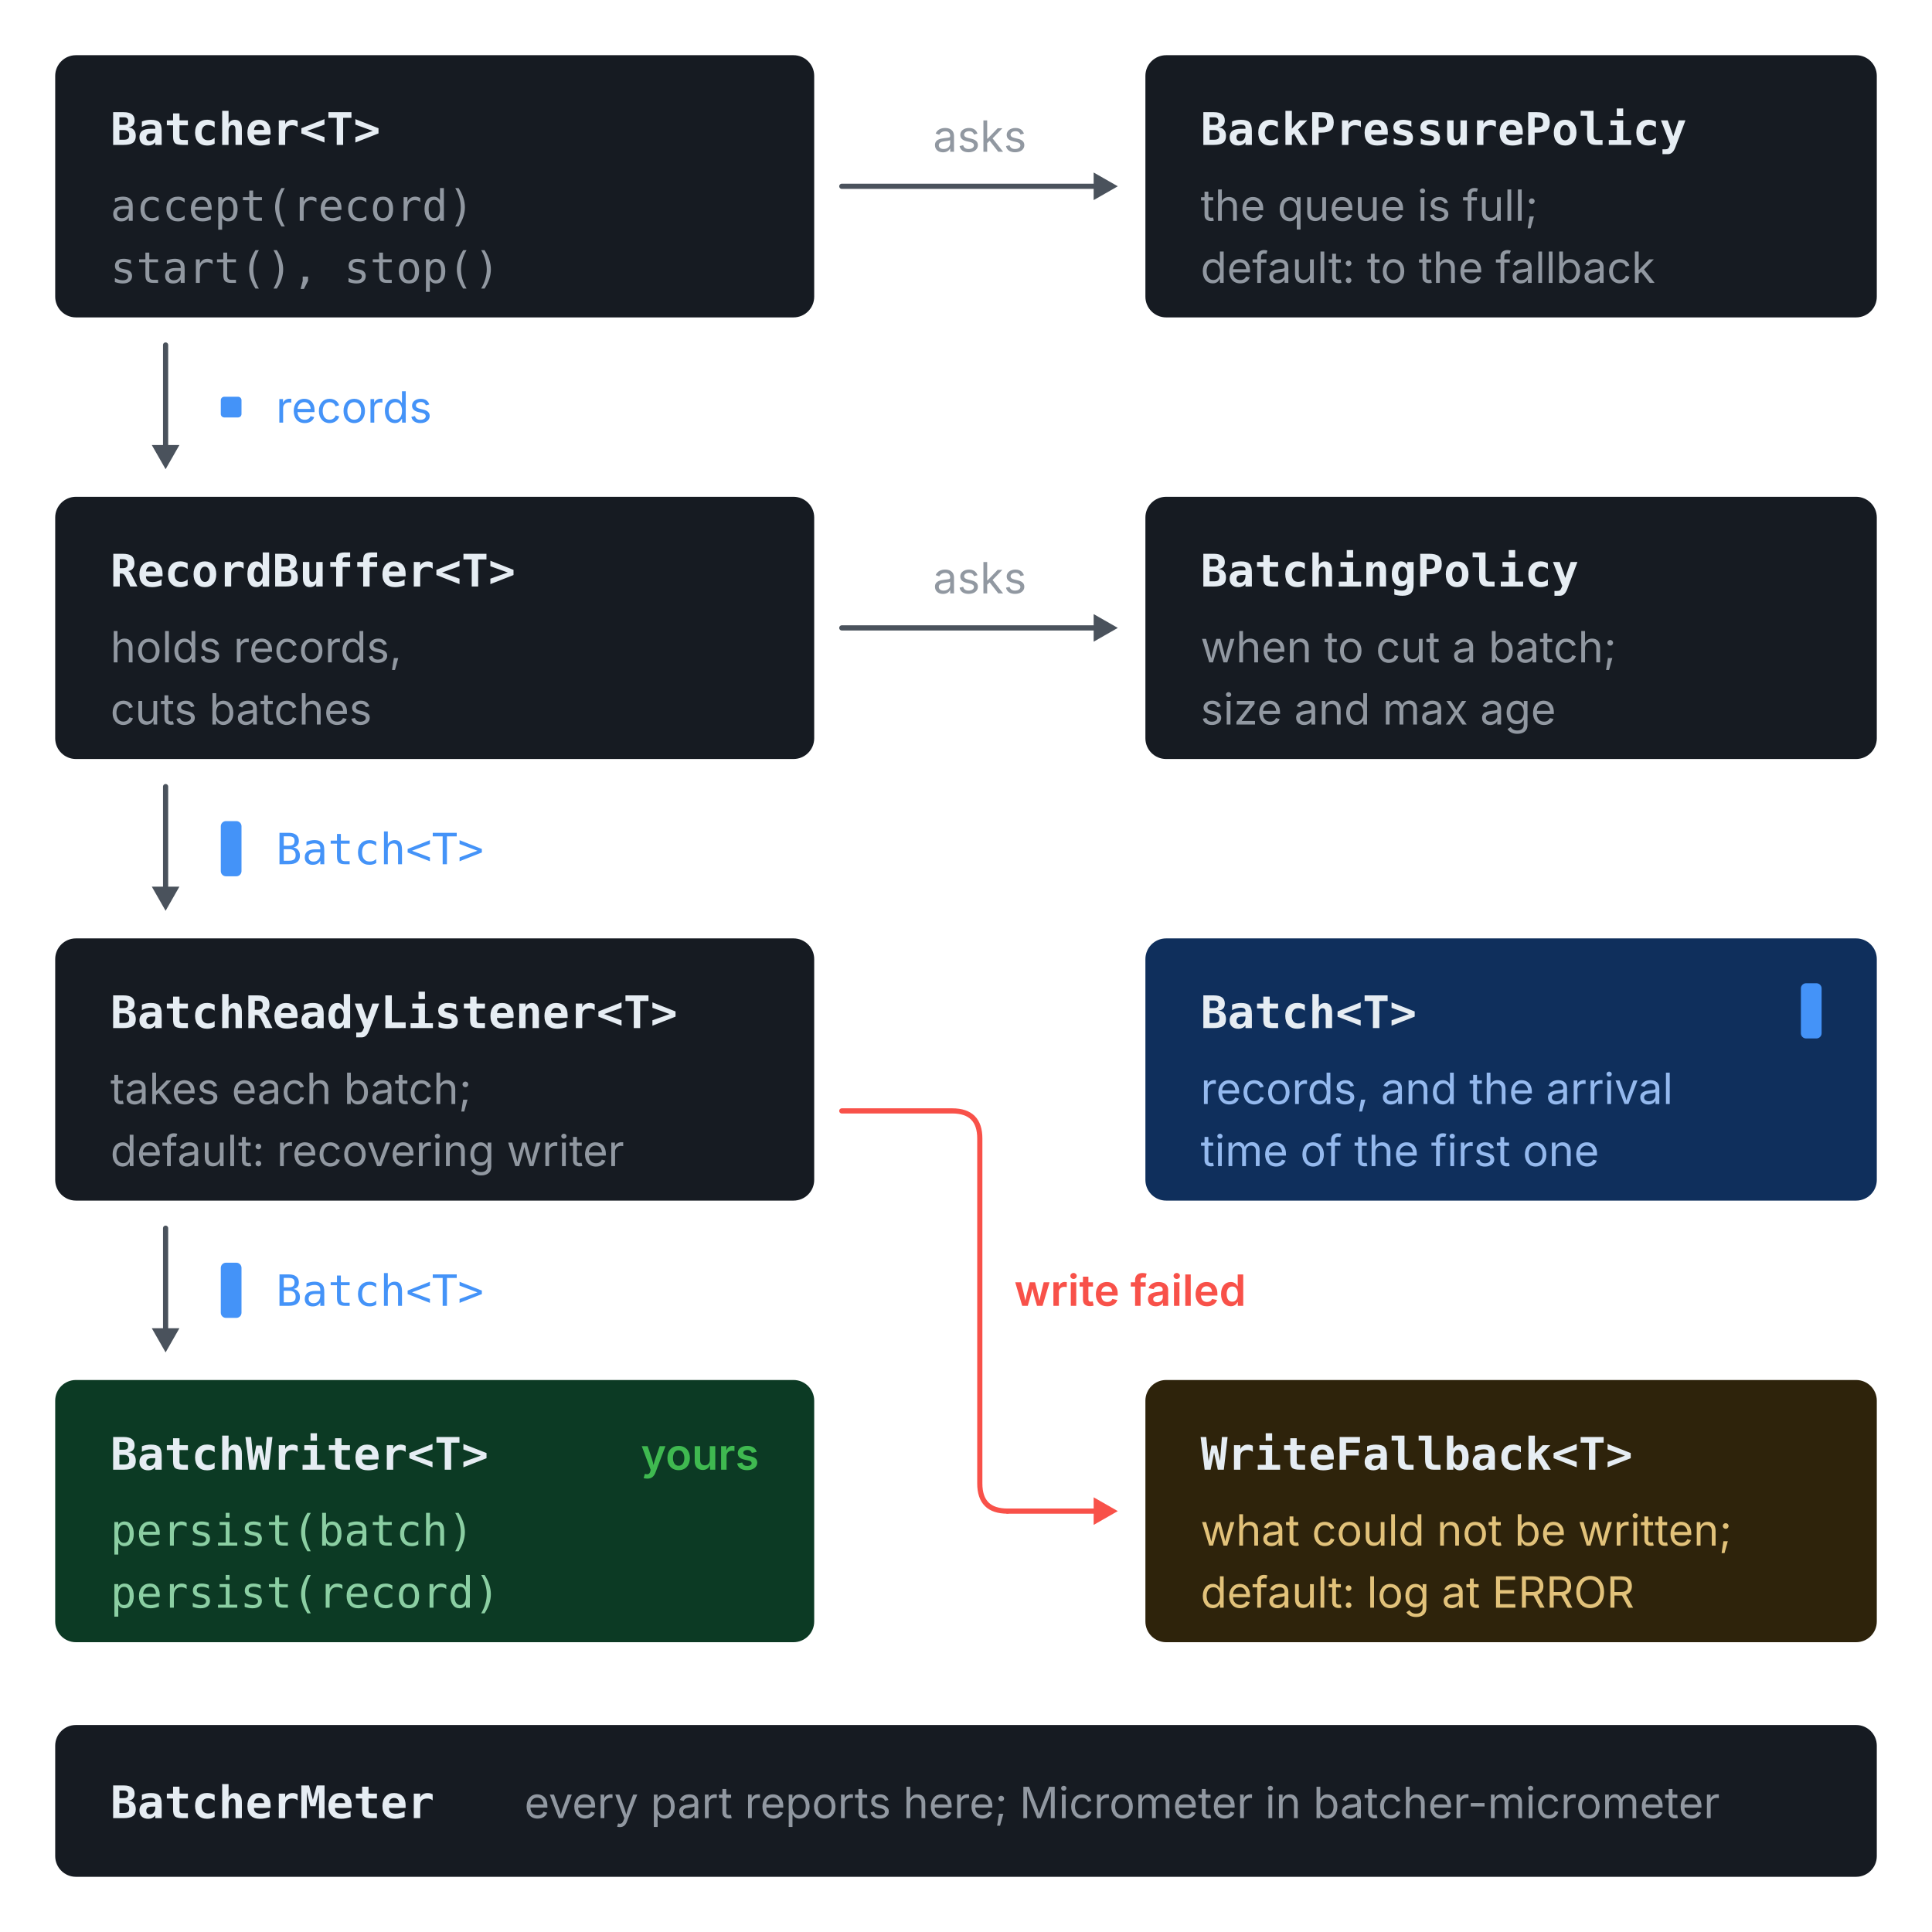
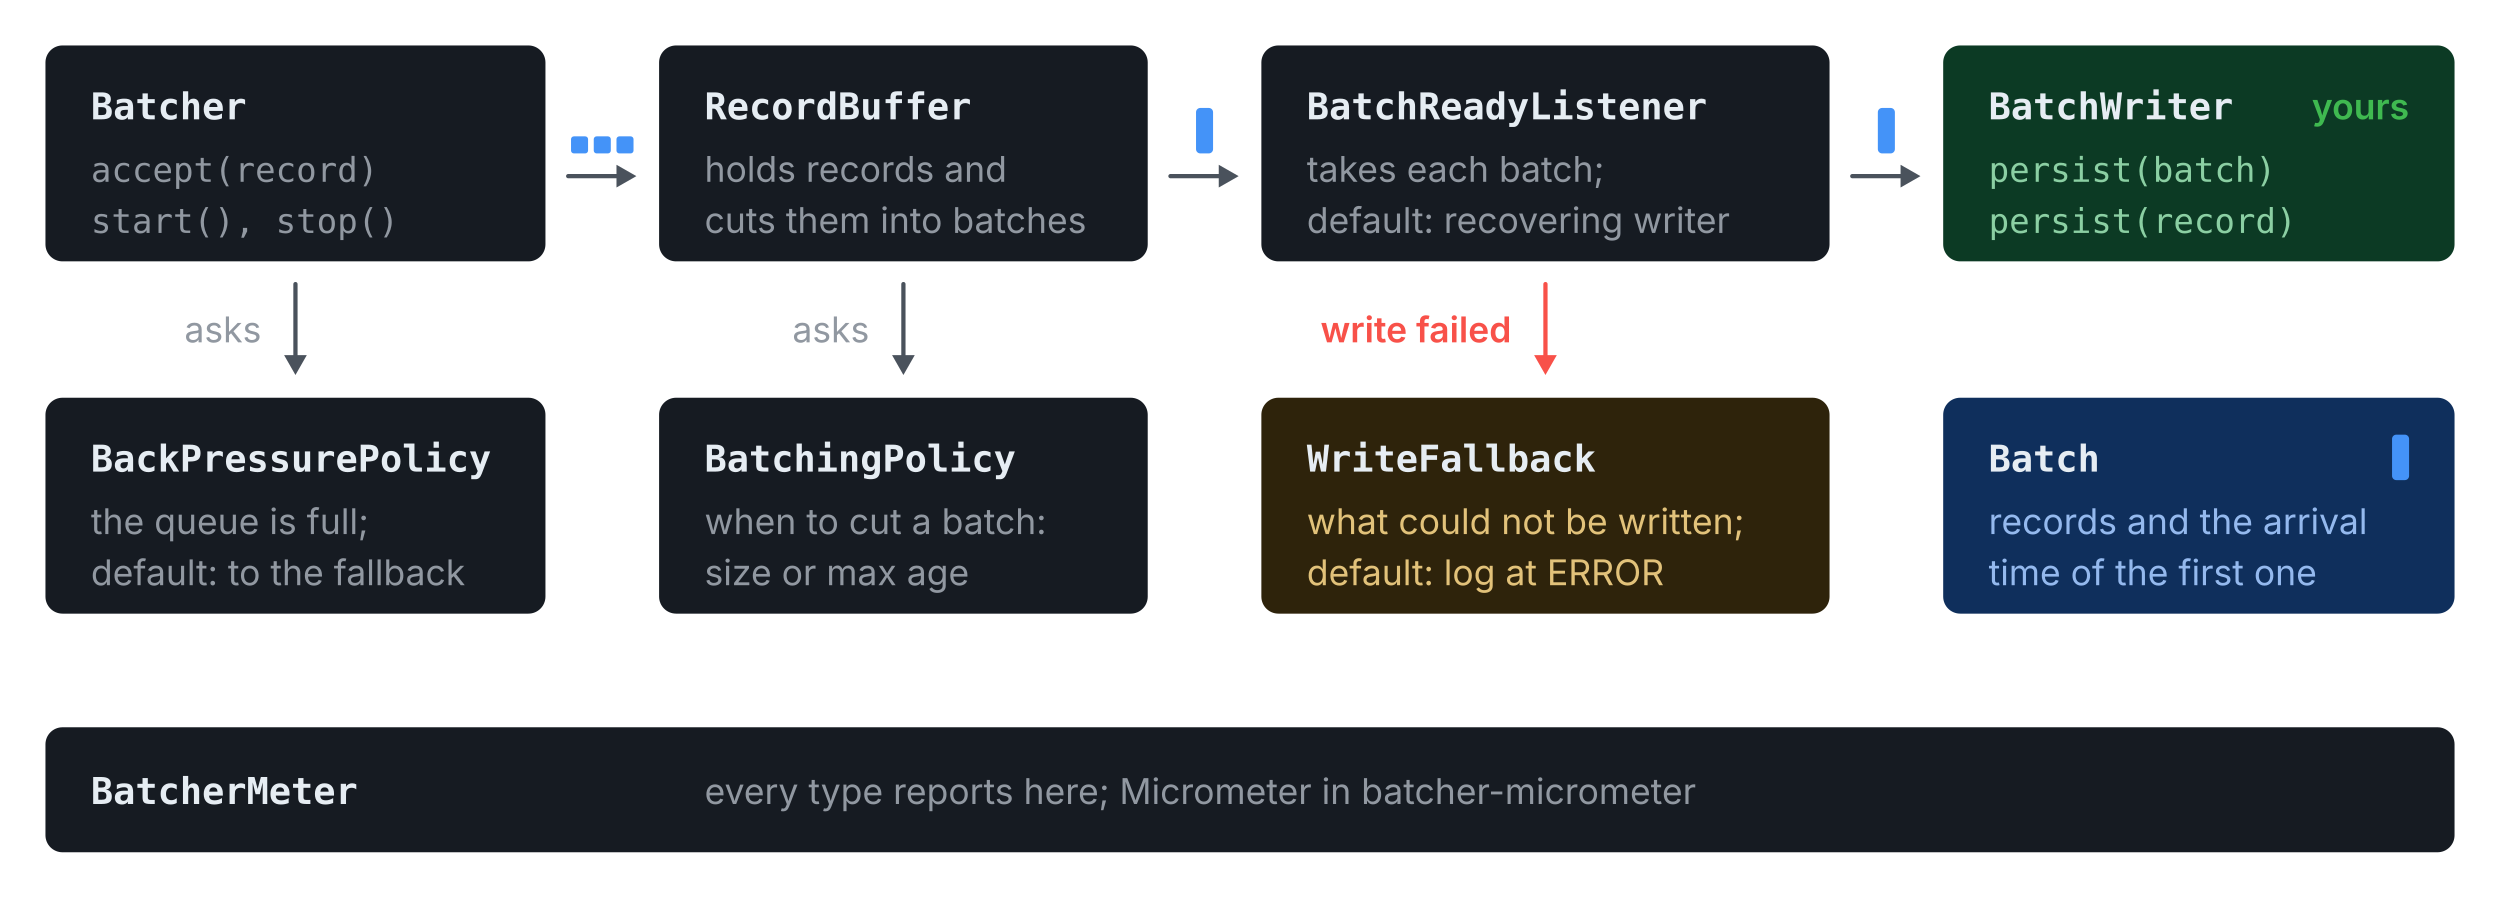
- <svg xmlns="http://www.w3.org/2000/svg" viewBox="0 0 560 560" width="560" height="560" role="img">
-   <rect x="16.0" y="16.0" width="220.0" height="76.0" rx="6" fill="#161B22" />
-   <text x="32.0" y="42.0" font-family="ui-monospace, SFMono-Regular, 'SF Mono', Menlo, Consolas, monospace" font-size="13" font-weight="600" fill="#E6EDF3" text-anchor="start">Batcher&lt;T&gt;</text>
-   <text x="32.0" y="64.0" font-family="ui-monospace, SFMono-Regular, 'SF Mono', Menlo, Consolas, monospace" font-size="12.5" font-weight="400" fill="#9198A1" text-anchor="start">accept(record)</text>
-   <text x="32.0" y="82.0" font-family="ui-monospace, SFMono-Regular, 'SF Mono', Menlo, Consolas, monospace" font-size="12.5" font-weight="400" fill="#9198A1" text-anchor="start">start(), stop()</text>
-   <rect x="16.0" y="144.0" width="220.0" height="76.0" rx="6" fill="#161B22" />
-   <text x="32.0" y="170.0" font-family="ui-monospace, SFMono-Regular, 'SF Mono', Menlo, Consolas, monospace" font-size="13" font-weight="600" fill="#E6EDF3" text-anchor="start">RecordBuffer&lt;T&gt;</text>
-   <text x="32.0" y="192.0" font-family="-apple-system, BlinkMacSystemFont, 'Segoe UI', Inter, Helvetica, Arial, sans-serif" font-size="12.5" font-weight="400" fill="#9198A1" text-anchor="start">holds records,</text>
-   <text x="32.0" y="210.0" font-family="-apple-system, BlinkMacSystemFont, 'Segoe UI', Inter, Helvetica, Arial, sans-serif" font-size="12.5" font-weight="400" fill="#9198A1" text-anchor="start">cuts batches</text>
-   <rect x="16.0" y="272.0" width="220.0" height="76.0" rx="6" fill="#161B22" />
-   <text x="32.0" y="298.0" font-family="ui-monospace, SFMono-Regular, 'SF Mono', Menlo, Consolas, monospace" font-size="13" font-weight="600" fill="#E6EDF3" text-anchor="start">BatchReadyListener&lt;T&gt;</text>
-   <text x="32.0" y="320.0" font-family="-apple-system, BlinkMacSystemFont, 'Segoe UI', Inter, Helvetica, Arial, sans-serif" font-size="12.5" font-weight="400" fill="#9198A1" text-anchor="start">takes each batch;</text>
-   <text x="32.0" y="338.0" font-family="-apple-system, BlinkMacSystemFont, 'Segoe UI', Inter, Helvetica, Arial, sans-serif" font-size="12.5" font-weight="400" fill="#9198A1" text-anchor="start">default: recovering writer</text>
-   <rect x="16.0" y="400.0" width="220.0" height="76.0" rx="6" fill="#0C3A24" />
-   <text x="32.0" y="426.0" font-family="ui-monospace, SFMono-Regular, 'SF Mono', Menlo, Consolas, monospace" font-size="13" font-weight="600" fill="#E6EDF3" text-anchor="start">BatchWriter&lt;T&gt;</text>
-   <text x="220.0" y="426.0" font-family="-apple-system, BlinkMacSystemFont, 'Segoe UI', Inter, Helvetica, Arial, sans-serif" font-size="12.5" font-weight="600" fill="#3FB950" text-anchor="end">yours</text>
-   <text x="32.0" y="448.0" font-family="ui-monospace, SFMono-Regular, 'SF Mono', Menlo, Consolas, monospace" font-size="12.5" font-weight="400" fill="#8BCFA3" text-anchor="start">persist(batch)</text>
-   <text x="32.0" y="466.0" font-family="ui-monospace, SFMono-Regular, 'SF Mono', Menlo, Consolas, monospace" font-size="12.5" font-weight="400" fill="#8BCFA3" text-anchor="start">persist(record)</text>
-   <rect x="332.0" y="16.0" width="212.0" height="76.0" rx="6" fill="#161B22" />
-   <text x="348.0" y="42.0" font-family="ui-monospace, SFMono-Regular, 'SF Mono', Menlo, Consolas, monospace" font-size="13" font-weight="600" fill="#E6EDF3" text-anchor="start">BackPressurePolicy</text>
-   <text x="348.0" y="64.0" font-family="-apple-system, BlinkMacSystemFont, 'Segoe UI', Inter, Helvetica, Arial, sans-serif" font-size="12.5" font-weight="400" fill="#9198A1" text-anchor="start">the queue is full;</text>
-   <text x="348.0" y="82.0" font-family="-apple-system, BlinkMacSystemFont, 'Segoe UI', Inter, Helvetica, Arial, sans-serif" font-size="12.5" font-weight="400" fill="#9198A1" text-anchor="start">default: to the fallback</text>
-   <rect x="332.0" y="144.0" width="212.0" height="76.0" rx="6" fill="#161B22" />
-   <text x="348.0" y="170.0" font-family="ui-monospace, SFMono-Regular, 'SF Mono', Menlo, Consolas, monospace" font-size="13" font-weight="600" fill="#E6EDF3" text-anchor="start">BatchingPolicy</text>
-   <text x="348.0" y="192.0" font-family="-apple-system, BlinkMacSystemFont, 'Segoe UI', Inter, Helvetica, Arial, sans-serif" font-size="12.5" font-weight="400" fill="#9198A1" text-anchor="start">when to cut a batch;</text>
-   <text x="348.0" y="210.0" font-family="-apple-system, BlinkMacSystemFont, 'Segoe UI', Inter, Helvetica, Arial, sans-serif" font-size="12.5" font-weight="400" fill="#9198A1" text-anchor="start">size and max age</text>
-   <rect x="332.0" y="272.0" width="212.0" height="76.0" rx="6" fill="#0F2F5C" />
-   <text x="348.0" y="298.0" font-family="ui-monospace, SFMono-Regular, 'SF Mono', Menlo, Consolas, monospace" font-size="13" font-weight="600" fill="#E6EDF3" text-anchor="start">Batch&lt;T&gt;</text>
-   <text x="348.0" y="320.0" font-family="-apple-system, BlinkMacSystemFont, 'Segoe UI', Inter, Helvetica, Arial, sans-serif" font-size="12.5" font-weight="400" fill="#94B9EE" text-anchor="start">records, and the arrival</text>
-   <text x="348.0" y="338.0" font-family="-apple-system, BlinkMacSystemFont, 'Segoe UI', Inter, Helvetica, Arial, sans-serif" font-size="12.5" font-weight="400" fill="#94B9EE" text-anchor="start">time of the first one</text>
-   <rect x="522.0" y="285.0" width="6.0" height="16.0" rx="1.5" fill="#4493F8" />
-   <rect x="332.0" y="400.0" width="212.0" height="76.0" rx="6" fill="#2E230B" />
-   <text x="348.0" y="426.0" font-family="ui-monospace, SFMono-Regular, 'SF Mono', Menlo, Consolas, monospace" font-size="13" font-weight="600" fill="#E6EDF3" text-anchor="start">WriteFallback&lt;T&gt;</text>
-   <text x="348.0" y="448.0" font-family="-apple-system, BlinkMacSystemFont, 'Segoe UI', Inter, Helvetica, Arial, sans-serif" font-size="12.5" font-weight="400" fill="#E2C27A" text-anchor="start">what could not be written;</text>
-   <text x="348.0" y="466.0" font-family="-apple-system, BlinkMacSystemFont, 'Segoe UI', Inter, Helvetica, Arial, sans-serif" font-size="12.5" font-weight="400" fill="#E2C27A" text-anchor="start">default: log at ERROR</text>
-   <path d="M48,100 L48,130" stroke="#4A525C" stroke-width="1.5" fill="none" stroke-linecap="round" stroke-linejoin="round" />
-   <path d="M44,129 L48,136 L52,129 Z" fill="#4A525C" />
-   <rect x="64.0" y="115.0" width="6.0" height="6.0" rx="1" fill="#4493F8" />
-   <text x="80.0" y="122.5" font-family="-apple-system, BlinkMacSystemFont, 'Segoe UI', Inter, Helvetica, Arial, sans-serif" font-size="12.5" font-weight="400" fill="#4493F8" text-anchor="start">records</text>
-   <path d="M48,228 L48,258" stroke="#4A525C" stroke-width="1.5" fill="none" stroke-linecap="round" stroke-linejoin="round" />
-   <path d="M44,257 L48,264 L52,257 Z" fill="#4A525C" />
-   <rect x="64.0" y="238.0" width="6.0" height="16.0" rx="1.5" fill="#4493F8" />
-   <text x="80.0" y="250.5" font-family="ui-monospace, SFMono-Regular, 'SF Mono', Menlo, Consolas, monospace" font-size="12.5" font-weight="400" fill="#4493F8" text-anchor="start">Batch&lt;T&gt;</text>
-   <path d="M48,356 L48,386" stroke="#4A525C" stroke-width="1.5" fill="none" stroke-linecap="round" stroke-linejoin="round" />
-   <path d="M44,385 L48,392 L52,385 Z" fill="#4A525C" />
-   <rect x="64.0" y="366.0" width="6.0" height="16.0" rx="1.5" fill="#4493F8" />
-   <text x="80.0" y="378.5" font-family="ui-monospace, SFMono-Regular, 'SF Mono', Menlo, Consolas, monospace" font-size="12.5" font-weight="400" fill="#4493F8" text-anchor="start">Batch&lt;T&gt;</text>
-   <path d="M244,54.0 L318,54.0" stroke="#4A525C" stroke-width="1.5" fill="none" stroke-linecap="round" stroke-linejoin="round" />
-   <path d="M317,50.0 L324,54.0 L317,58.0 Z" fill="#4A525C" />
-   <text x="284.0" y="44.0" font-family="-apple-system, BlinkMacSystemFont, 'Segoe UI', Inter, Helvetica, Arial, sans-serif" font-size="12.5" font-weight="400" fill="#9198A1" text-anchor="middle">asks</text>
-   <path d="M244,182.0 L318,182.0" stroke="#4A525C" stroke-width="1.5" fill="none" stroke-linecap="round" stroke-linejoin="round" />
-   <path d="M317,178.0 L324,182.0 L317,186.0 Z" fill="#4A525C" />
-   <text x="284.0" y="172.0" font-family="-apple-system, BlinkMacSystemFont, 'Segoe UI', Inter, Helvetica, Arial, sans-serif" font-size="12.5" font-weight="400" fill="#9198A1" text-anchor="middle">asks</text>
-   <path d="M244,322.0 L276,322.0 Q284,322.0 284,330.0 L284,430.0 Q284,438.0 292,438.0" stroke="#F85149" stroke-width="1.5" fill="none" stroke-linecap="round" stroke-linejoin="round" />
-   <path d="M292,438.0 L318,438.0" stroke="#F85149" stroke-width="1.5" fill="none" stroke-linecap="round" stroke-linejoin="round" />
-   <path d="M317,434.0 L324,438.0 L317,442.0 Z" fill="#F85149" />
-   <text x="294.0" y="378.5" font-family="-apple-system, BlinkMacSystemFont, 'Segoe UI', Inter, Helvetica, Arial, sans-serif" font-size="12.5" font-weight="600" fill="#F85149" text-anchor="start">write failed</text>
-   <rect x="16.0" y="500.0" width="528.0" height="44.0" rx="6" fill="#161B22" />
-   <text x="32.0" y="527.0" font-family="ui-monospace, SFMono-Regular, 'SF Mono', Menlo, Consolas, monospace" font-size="13" font-weight="600" fill="#E6EDF3" text-anchor="start">BatcherMeter</text>
-   <text x="152.0" y="527.0" font-family="-apple-system, BlinkMacSystemFont, 'Segoe UI', Inter, Helvetica, Arial, sans-serif" font-size="12.5" font-weight="400" fill="#9198A1" text-anchor="start">every part reports here; Micrometer in batcher-micrometer</text>
+ <svg xmlns="http://www.w3.org/2000/svg" viewBox="0 0 880 316" width="880" height="316" role="img">
+   <rect x="16.0" y="16.0" width="176.0" height="76.0" rx="6" fill="#161B22" />
+   <text x="32.0" y="42.0" font-family="ui-monospace, SFMono-Regular, 'SF Mono', Menlo, Consolas, monospace" font-size="13" font-weight="600" fill="#E6EDF3" text-anchor="start">Batcher</text>
+   <text x="32.0" y="64.0" font-family="ui-monospace, SFMono-Regular, 'SF Mono', Menlo, Consolas, monospace" font-size="12" font-weight="400" fill="#9198A1" text-anchor="start">accept(record)</text>
+   <text x="32.0" y="82.0" font-family="ui-monospace, SFMono-Regular, 'SF Mono', Menlo, Consolas, monospace" font-size="12" font-weight="400" fill="#9198A1" text-anchor="start">start(), stop()</text>
+   <rect x="232.0" y="16.0" width="172.0" height="76.0" rx="6" fill="#161B22" />
+   <text x="248.0" y="42.0" font-family="ui-monospace, SFMono-Regular, 'SF Mono', Menlo, Consolas, monospace" font-size="13" font-weight="600" fill="#E6EDF3" text-anchor="start">RecordBuffer</text>
+   <text x="248.0" y="64.0" font-family="-apple-system, BlinkMacSystemFont, 'Segoe UI', Inter, Helvetica, Arial, sans-serif" font-size="12.5" font-weight="400" fill="#9198A1" text-anchor="start">holds records and</text>
+   <text x="248.0" y="82.0" font-family="-apple-system, BlinkMacSystemFont, 'Segoe UI', Inter, Helvetica, Arial, sans-serif" font-size="12.5" font-weight="400" fill="#9198A1" text-anchor="start">cuts them into batches</text>
+   <rect x="444.0" y="16.0" width="200.0" height="76.0" rx="6" fill="#161B22" />
+   <text x="460.0" y="42.0" font-family="ui-monospace, SFMono-Regular, 'SF Mono', Menlo, Consolas, monospace" font-size="13" font-weight="600" fill="#E6EDF3" text-anchor="start">BatchReadyListener</text>
+   <text x="460.0" y="64.0" font-family="-apple-system, BlinkMacSystemFont, 'Segoe UI', Inter, Helvetica, Arial, sans-serif" font-size="12.5" font-weight="400" fill="#9198A1" text-anchor="start">takes each batch;</text>
+   <text x="460.0" y="82.0" font-family="-apple-system, BlinkMacSystemFont, 'Segoe UI', Inter, Helvetica, Arial, sans-serif" font-size="12.5" font-weight="400" fill="#9198A1" text-anchor="start">default: recovering writer</text>
+   <rect x="684.0" y="16.0" width="180.0" height="76.0" rx="6" fill="#0C3A24" />
+   <text x="700.0" y="42.0" font-family="ui-monospace, SFMono-Regular, 'SF Mono', Menlo, Consolas, monospace" font-size="13" font-weight="600" fill="#E6EDF3" text-anchor="start">BatchWriter</text>
+   <text x="848.0" y="42.0" font-family="-apple-system, BlinkMacSystemFont, 'Segoe UI', Inter, Helvetica, Arial, sans-serif" font-size="12.5" font-weight="600" fill="#3FB950" text-anchor="end">yours</text>
+   <text x="700.0" y="64.0" font-family="ui-monospace, SFMono-Regular, 'SF Mono', Menlo, Consolas, monospace" font-size="12" font-weight="400" fill="#8BCFA3" text-anchor="start">persist(batch)</text>
+   <text x="700.0" y="82.0" font-family="ui-monospace, SFMono-Regular, 'SF Mono', Menlo, Consolas, monospace" font-size="12" font-weight="400" fill="#8BCFA3" text-anchor="start">persist(record)</text>
+   <rect x="16.0" y="140.0" width="176.0" height="76.0" rx="6" fill="#161B22" />
+   <text x="32.0" y="166.0" font-family="ui-monospace, SFMono-Regular, 'SF Mono', Menlo, Consolas, monospace" font-size="13" font-weight="600" fill="#E6EDF3" text-anchor="start">BackPressurePolicy</text>
+   <text x="32.0" y="188.0" font-family="-apple-system, BlinkMacSystemFont, 'Segoe UI', Inter, Helvetica, Arial, sans-serif" font-size="12.5" font-weight="400" fill="#9198A1" text-anchor="start">the queue is full;</text>
+   <text x="32.0" y="206.0" font-family="-apple-system, BlinkMacSystemFont, 'Segoe UI', Inter, Helvetica, Arial, sans-serif" font-size="12.5" font-weight="400" fill="#9198A1" text-anchor="start">default: to the fallback</text>
+   <rect x="232.0" y="140.0" width="172.0" height="76.0" rx="6" fill="#161B22" />
+   <text x="248.0" y="166.0" font-family="ui-monospace, SFMono-Regular, 'SF Mono', Menlo, Consolas, monospace" font-size="13" font-weight="600" fill="#E6EDF3" text-anchor="start">BatchingPolicy</text>
+   <text x="248.0" y="188.0" font-family="-apple-system, BlinkMacSystemFont, 'Segoe UI', Inter, Helvetica, Arial, sans-serif" font-size="12.5" font-weight="400" fill="#9198A1" text-anchor="start">when to cut a batch:</text>
+   <text x="248.0" y="206.0" font-family="-apple-system, BlinkMacSystemFont, 'Segoe UI', Inter, Helvetica, Arial, sans-serif" font-size="12.5" font-weight="400" fill="#9198A1" text-anchor="start">size or max age</text>
+   <rect x="444.0" y="140.0" width="200.0" height="76.0" rx="6" fill="#2E230B" />
+   <text x="460.0" y="166.0" font-family="ui-monospace, SFMono-Regular, 'SF Mono', Menlo, Consolas, monospace" font-size="13" font-weight="600" fill="#E6EDF3" text-anchor="start">WriteFallback</text>
+   <text x="460.0" y="188.0" font-family="-apple-system, BlinkMacSystemFont, 'Segoe UI', Inter, Helvetica, Arial, sans-serif" font-size="12.5" font-weight="400" fill="#E2C27A" text-anchor="start">what could not be written;</text>
+   <text x="460.0" y="206.0" font-family="-apple-system, BlinkMacSystemFont, 'Segoe UI', Inter, Helvetica, Arial, sans-serif" font-size="12.5" font-weight="400" fill="#E2C27A" text-anchor="start">default: log at ERROR</text>
+   <rect x="684.0" y="140.0" width="180.0" height="76.0" rx="6" fill="#0F2F5C" />
+   <text x="700.0" y="166.0" font-family="ui-monospace, SFMono-Regular, 'SF Mono', Menlo, Consolas, monospace" font-size="13" font-weight="600" fill="#E6EDF3" text-anchor="start">Batch</text>
+   <text x="700.0" y="188.0" font-family="-apple-system, BlinkMacSystemFont, 'Segoe UI', Inter, Helvetica, Arial, sans-serif" font-size="12.5" font-weight="400" fill="#94B9EE" text-anchor="start">records and the arrival</text>
+   <text x="700.0" y="206.0" font-family="-apple-system, BlinkMacSystemFont, 'Segoe UI', Inter, Helvetica, Arial, sans-serif" font-size="12.5" font-weight="400" fill="#94B9EE" text-anchor="start">time of the first one</text>
+   <rect x="842.0" y="153.0" width="6.0" height="16.0" rx="1.5" fill="#4493F8" />
+   <path d="M200,62.0 L218,62.0" stroke="#4A525C" stroke-width="1.5" fill="none" stroke-linecap="round" stroke-linejoin="round" />
+   <path d="M217,58.0 L224,62.0 L217,66.0 Z" fill="#4A525C" />
+   <rect x="201.0" y="48.0" width="6.0" height="6.0" rx="1" fill="#4493F8" />
+   <rect x="209.0" y="48.0" width="6.0" height="6.0" rx="1" fill="#4493F8" />
+   <rect x="217.0" y="48.0" width="6.0" height="6.0" rx="1" fill="#4493F8" />
+   <path d="M412,62.0 L430,62.0" stroke="#4A525C" stroke-width="1.5" fill="none" stroke-linecap="round" stroke-linejoin="round" />
+   <path d="M429,58.0 L436,62.0 L429,66.0 Z" fill="#4A525C" />
+   <rect x="421.0" y="38.0" width="6.0" height="16.0" rx="1.5" fill="#4493F8" />
+   <path d="M652,62.0 L670,62.0" stroke="#4A525C" stroke-width="1.5" fill="none" stroke-linecap="round" stroke-linejoin="round" />
+   <path d="M669,58.0 L676,62.0 L669,66.0 Z" fill="#4A525C" />
+   <rect x="661.0" y="38.0" width="6.0" height="16.0" rx="1.5" fill="#4493F8" />
+   <path d="M104.0,100 L104.0,126" stroke="#4A525C" stroke-width="1.5" fill="none" stroke-linecap="round" stroke-linejoin="round" />
+   <path d="M100.0,125 L104.0,132 L108.0,125 Z" fill="#4A525C" />
+   <text x="92.0" y="120.5" font-family="-apple-system, BlinkMacSystemFont, 'Segoe UI', Inter, Helvetica, Arial, sans-serif" font-size="12.5" font-weight="400" fill="#9198A1" text-anchor="end">asks</text>
+   <path d="M318.0,100 L318.0,126" stroke="#4A525C" stroke-width="1.5" fill="none" stroke-linecap="round" stroke-linejoin="round" />
+   <path d="M314.0,125 L318.0,132 L322.0,125 Z" fill="#4A525C" />
+   <text x="306.0" y="120.5" font-family="-apple-system, BlinkMacSystemFont, 'Segoe UI', Inter, Helvetica, Arial, sans-serif" font-size="12.5" font-weight="400" fill="#9198A1" text-anchor="end">asks</text>
+   <path d="M544.0,100 L544.0,126" stroke="#F85149" stroke-width="1.5" fill="none" stroke-linecap="round" stroke-linejoin="round" />
+   <path d="M540.0,125 L544.0,132 L548.0,125 Z" fill="#F85149" />
+   <text x="532.0" y="120.5" font-family="-apple-system, BlinkMacSystemFont, 'Segoe UI', Inter, Helvetica, Arial, sans-serif" font-size="12.5" font-weight="600" fill="#F85149" text-anchor="end">write failed</text>
+   <rect x="16.0" y="256.0" width="848.0" height="44.0" rx="6" fill="#161B22" />
+   <text x="32.0" y="283.0" font-family="ui-monospace, SFMono-Regular, 'SF Mono', Menlo, Consolas, monospace" font-size="13" font-weight="600" fill="#E6EDF3" text-anchor="start">BatcherMeter</text>
+   <text x="248.0" y="283.0" font-family="-apple-system, BlinkMacSystemFont, 'Segoe UI', Inter, Helvetica, Arial, sans-serif" font-size="12.5" font-weight="400" fill="#9198A1" text-anchor="start">every type reports here; Micrometer in batcher-micrometer</text>
</svg>
